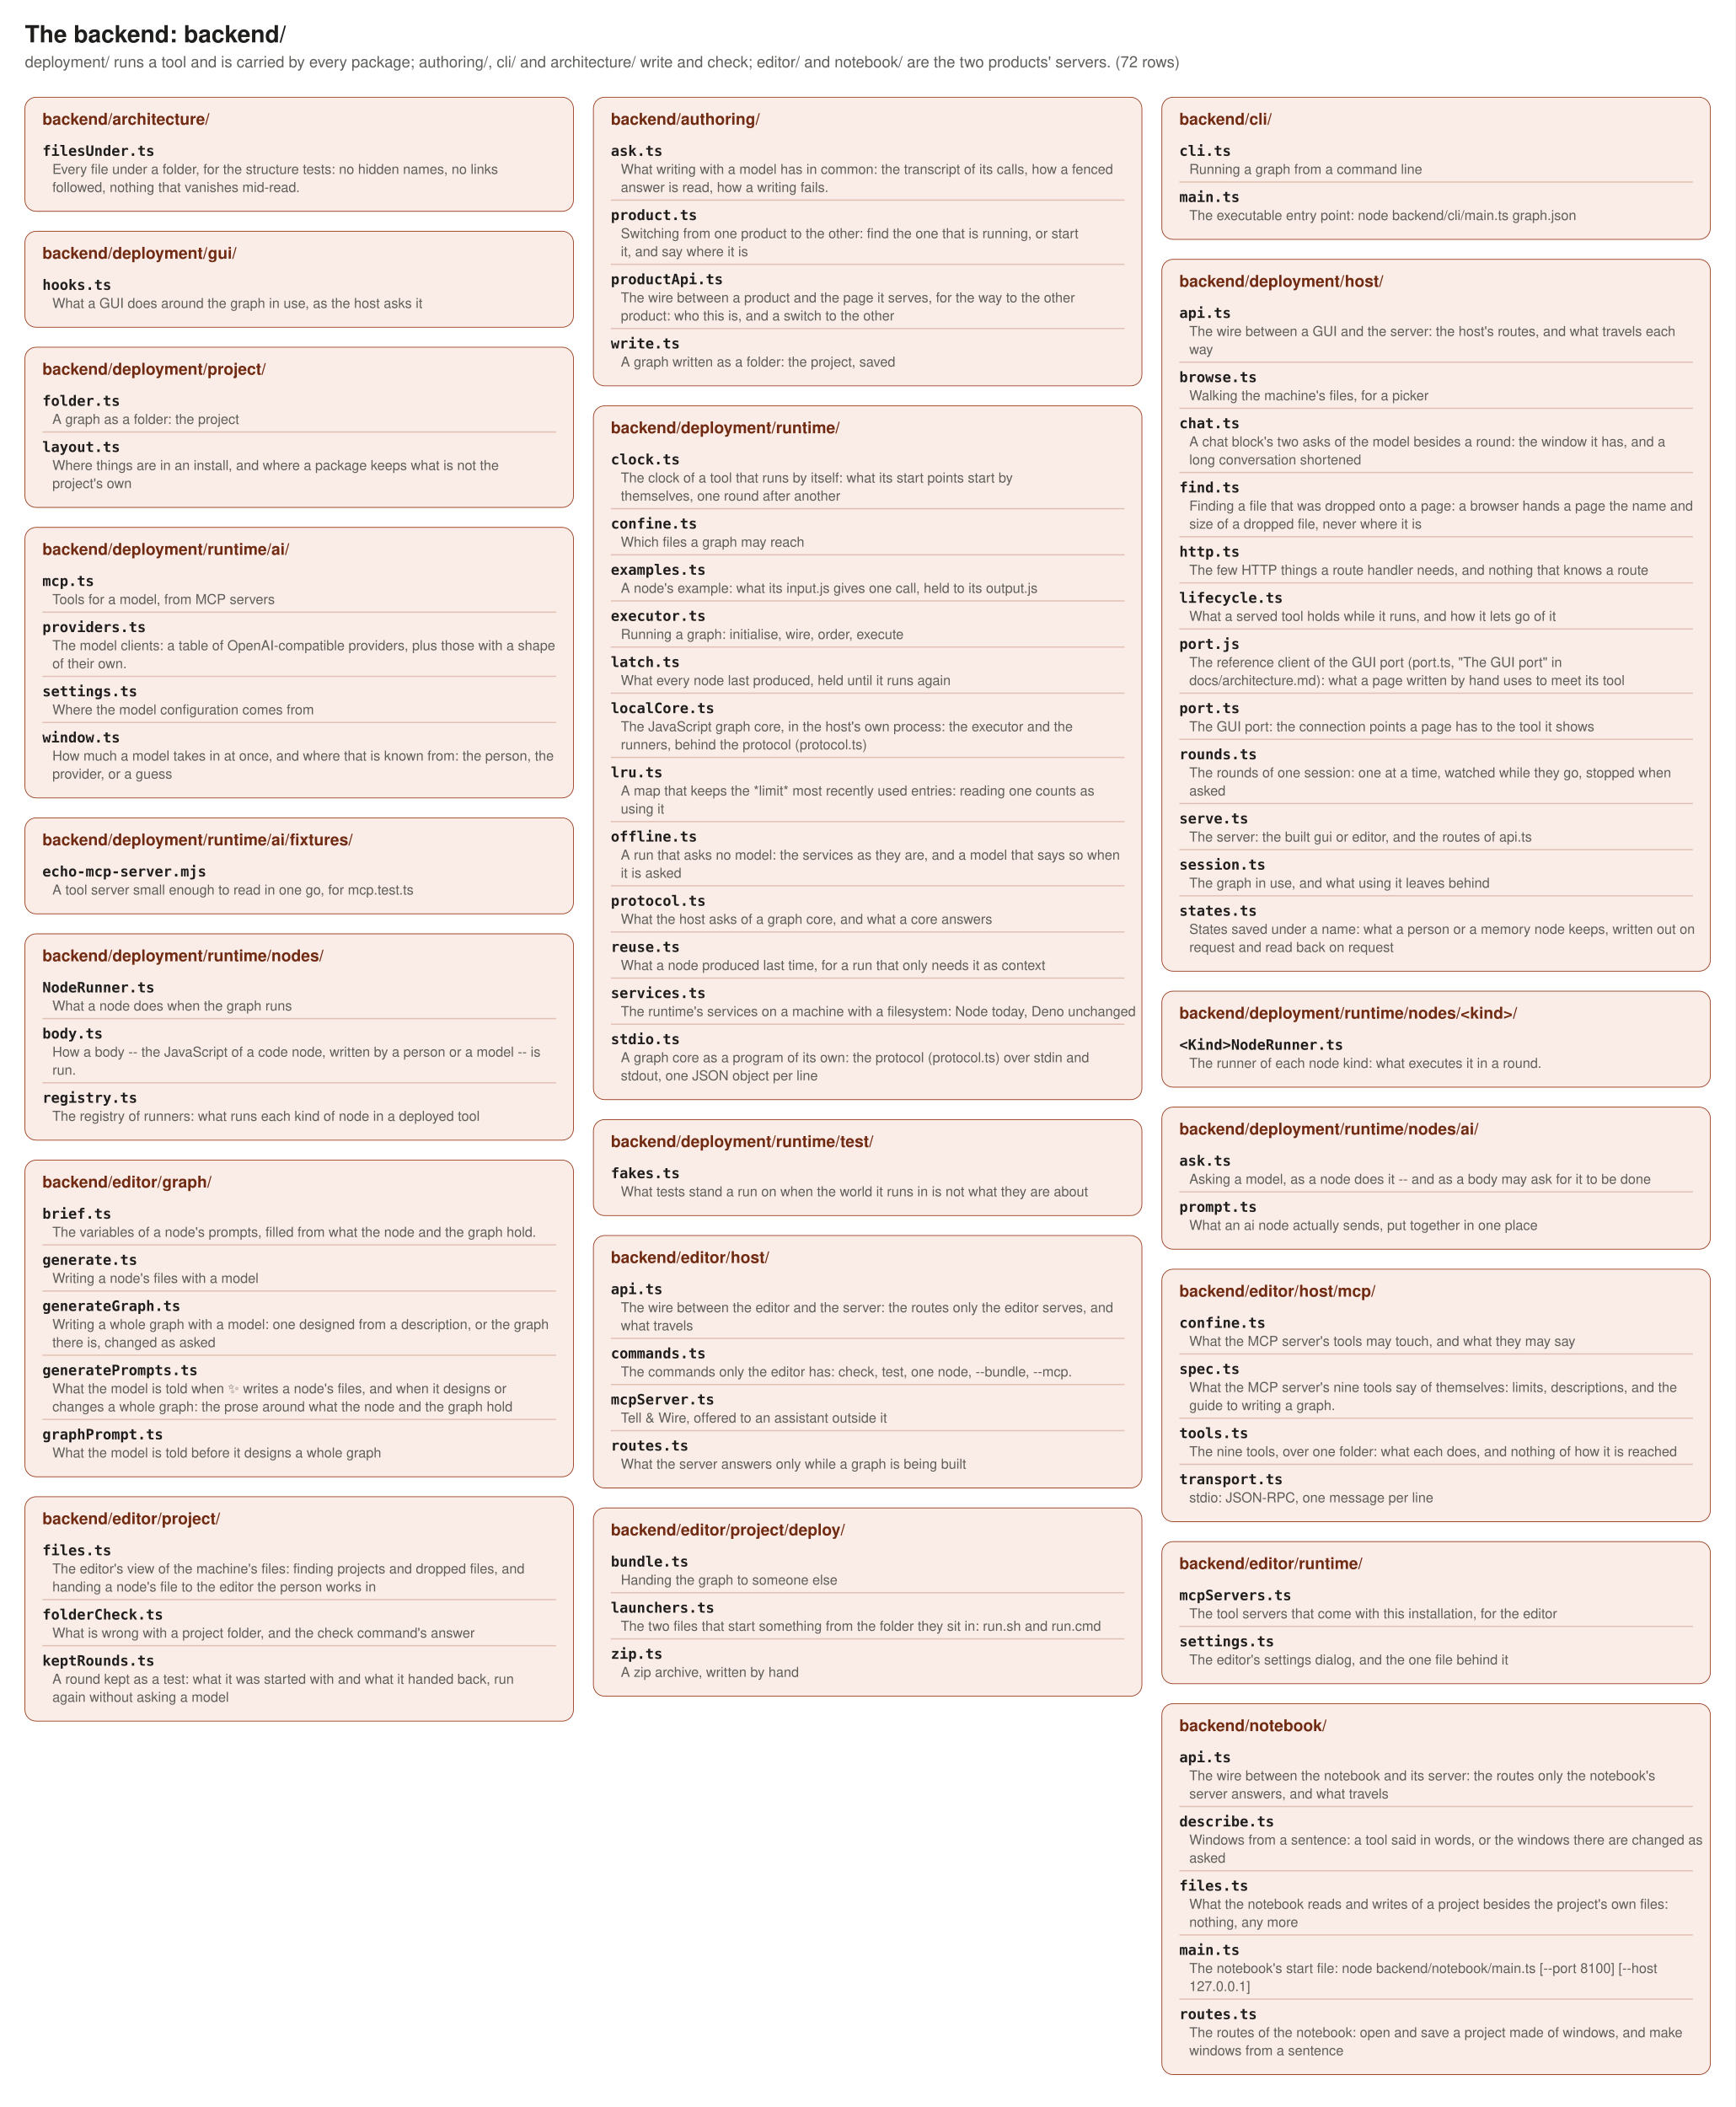
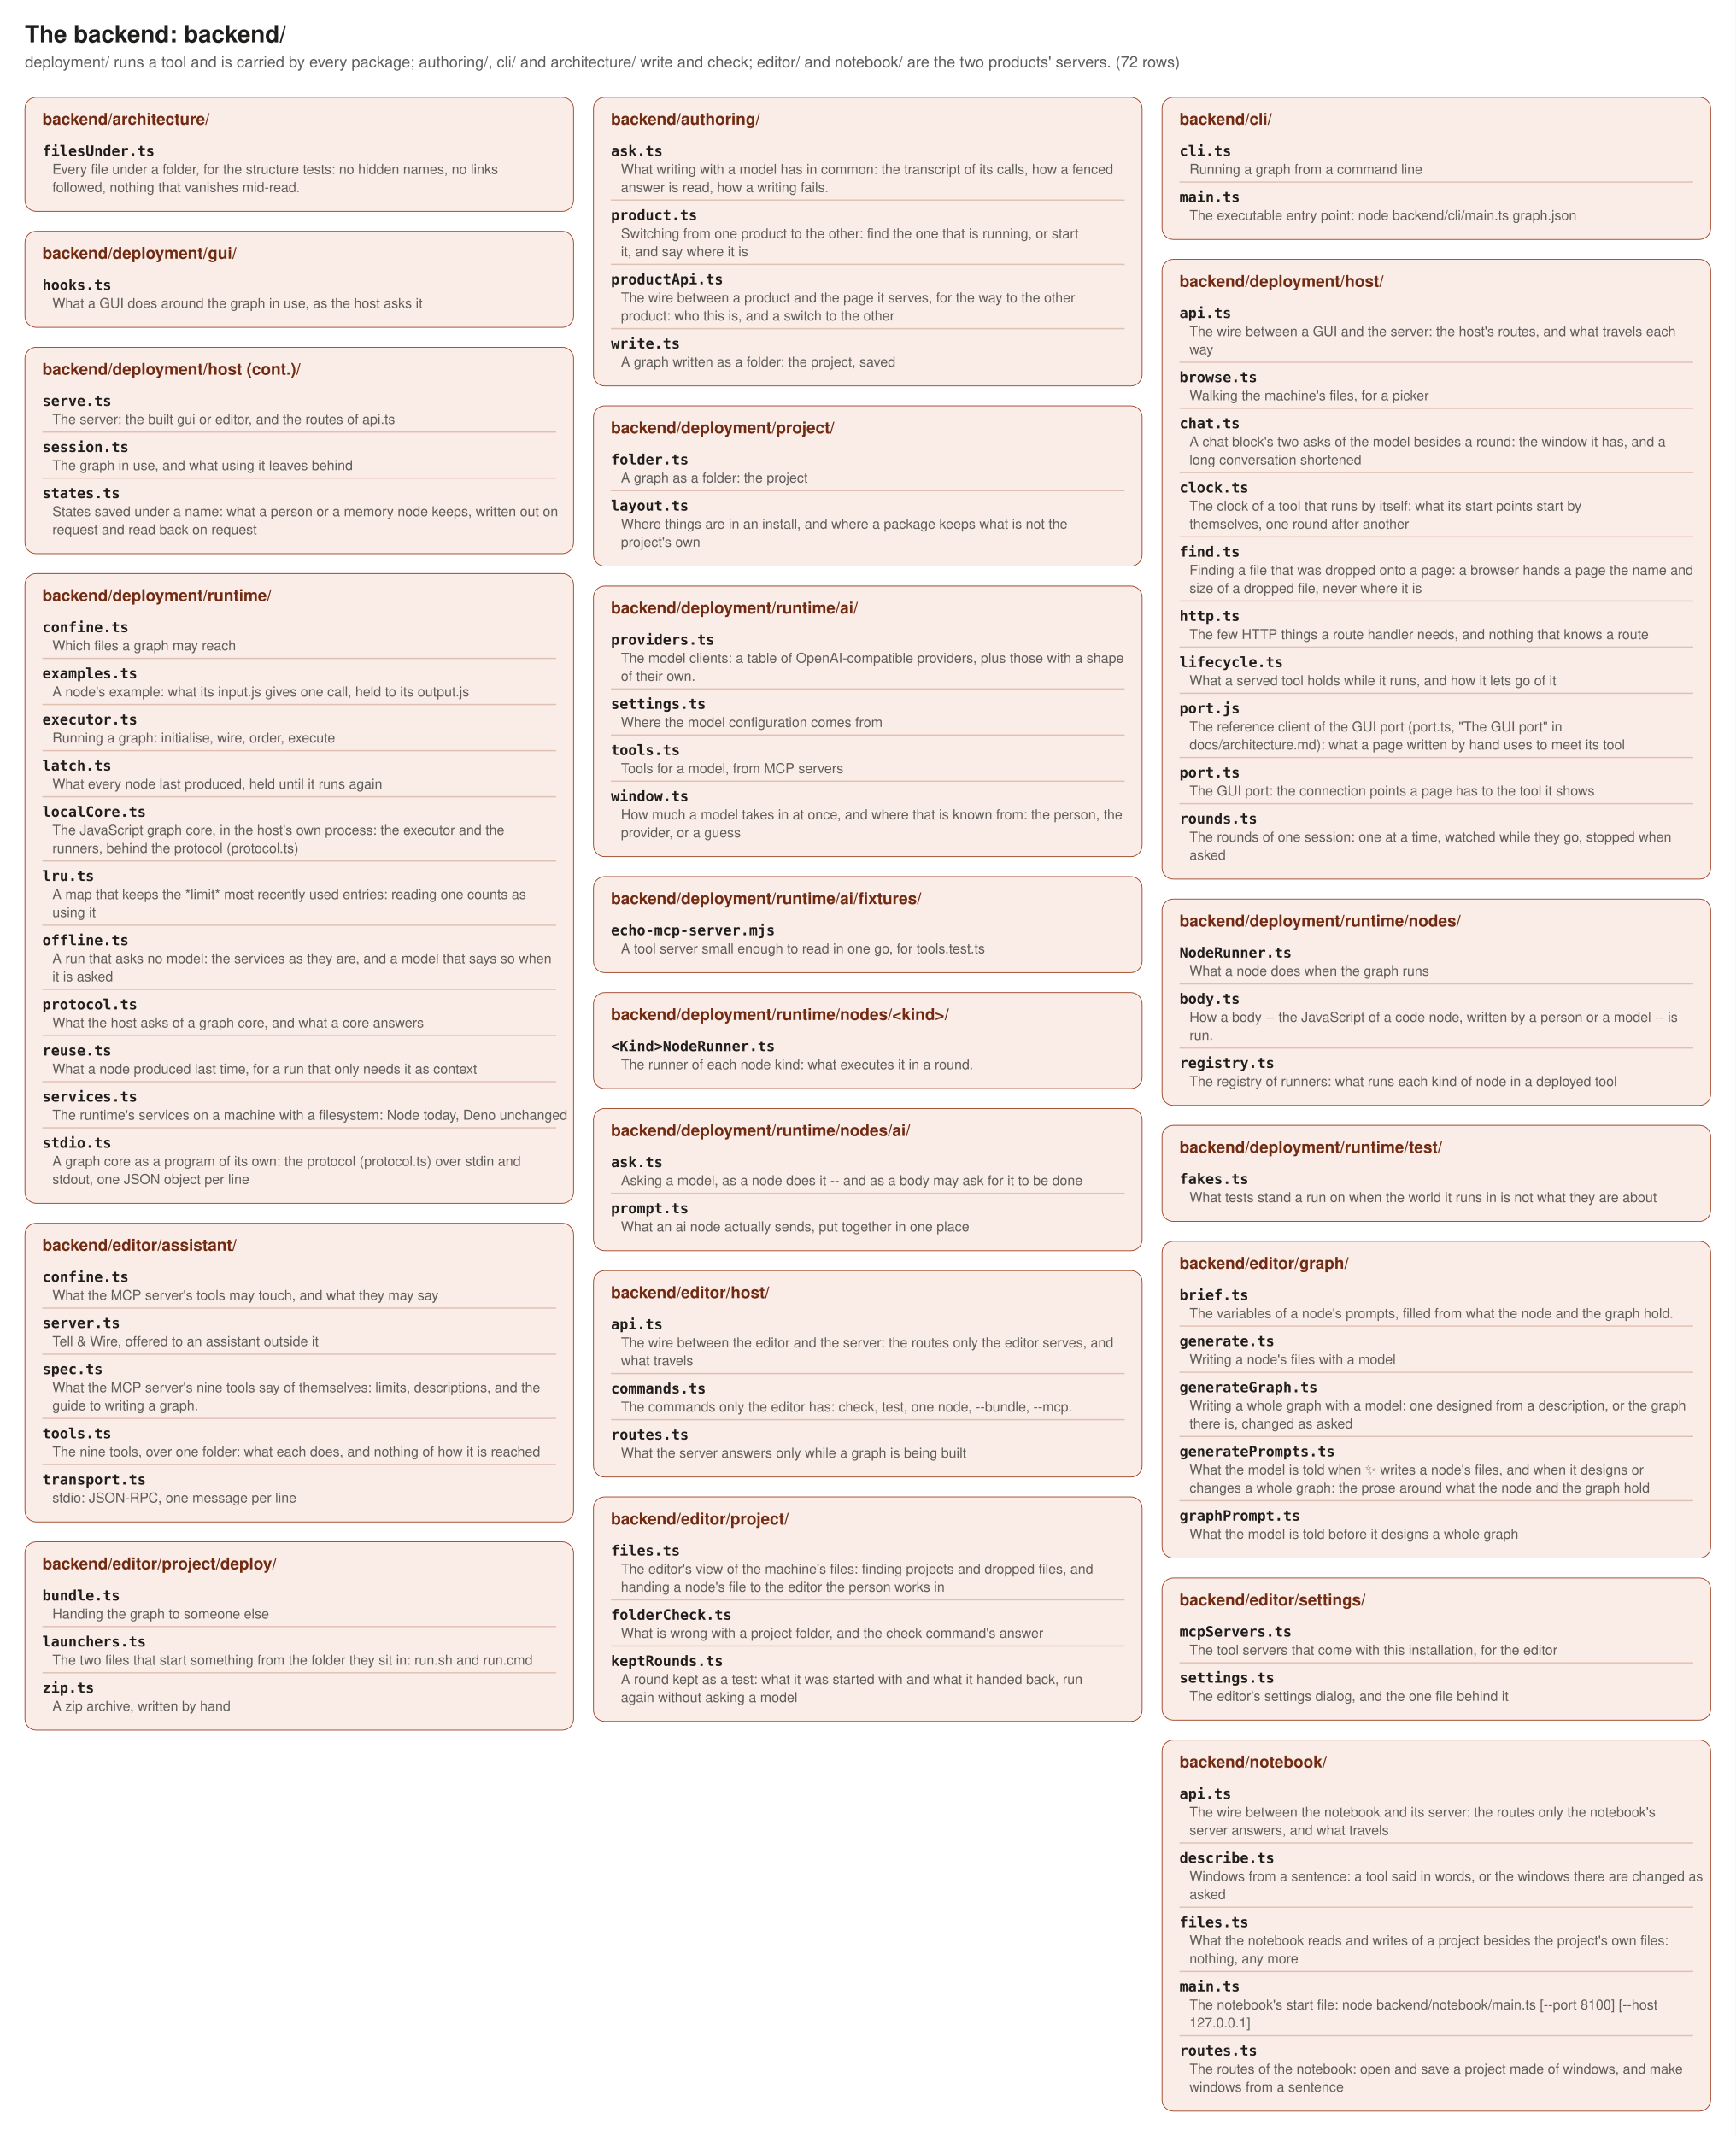
- <svg xmlns="http://www.w3.org/2000/svg" width="1392" viewBox="0 0 1392 1690" role="img">
+ <svg xmlns="http://www.w3.org/2000/svg" width="1392" viewBox="0 0 1392 1713" role="img">
  <style>svg{font-family:Segoe UI,Helvetica,Arial,sans-serif}.bg{fill:#ffffff}.h{font-size:19px;font-weight:600;fill:#1f1e1d}.n{font-size:12.5px;fill:#5f5e5a}.d{font-size:13px;font-weight:600;fill:#712B13}.f{font-family:Consolas,Menlo,monospace;font-size:11.5px;font-weight:600;fill:#1f1e1d}.r{font-size:11px;fill:#5f5e5a}.box{fill:#FAECE7;stroke:#993C1D;stroke-width:.6}.row{stroke:#993C1D;stroke-opacity:.25}@media (prefers-color-scheme:dark){.bg{fill:#1c1c1a}.h,.f{fill:#e8e6dc}.n,.r{fill:#b4b2a9}.d{fill:#F5C4B3}.box{fill:#262624;stroke:#F0997B}.row{stroke:#F0997B}}</style>
-   <rect class="bg" width="1392" height="1690" />
+   <rect class="bg" width="1392" height="1713" />
  <text class="h" x="20" y="34">The backend: backend/</text>
  <text class="n" x="20" y="54">deployment/ runs a tool and is carried by every package; authoring/, cli/ and architecture/ write and check; editor/ and notebook/ are the two products' servers. (72 rows)</text>
  <g>
    <rect class="box" x="20" y="78" width="440" height="91.5" rx="9" />
    <text class="d" x="34" y="100">backend/architecture/</text>
    <text class="f" x="34" y="125">filesUnder.ts</text>
    <text class="r" x="42" y="139.5">Every file under a folder, for the structure tests: no hidden names, no links</text>
    <text class="r" x="42" y="154">followed, nothing that vanishes mid-read.</text>
  </g>
  <g>
    <rect class="box" x="476" y="78" width="440" height="231.5" rx="9" />
    <text class="d" x="490" y="100">backend/authoring/</text>
    <text class="f" x="490" y="125">ask.ts</text>
    <text class="r" x="498" y="139.5">What writing with a model has in common: the transcript of its calls, how a fenced</text>
    <text class="r" x="498" y="154">answer is read, how a writing fails.</text>
    <line class="row" x1="490" x2="902" y1="160.5" y2="160.5" />
    <text class="f" x="490" y="176.5">product.ts</text>
    <text class="r" x="498" y="191">Switching from one product to the other: find the one that is running, or start</text>
    <text class="r" x="498" y="205.5">it, and say where it is</text>
    <line class="row" x1="490" x2="902" y1="212" y2="212" />
    <text class="f" x="490" y="228">productApi.ts</text>
    <text class="r" x="498" y="242.5">The wire between a product and the page it serves, for the way to the other</text>
    <text class="r" x="498" y="257">product: who this is, and a switch to the other</text>
    <line class="row" x1="490" x2="902" y1="263.5" y2="263.5" />
    <text class="f" x="490" y="279.5">write.ts</text>
    <text class="r" x="498" y="294">A graph written as a folder: the project, saved</text>
  </g>
  <g>
    <rect class="box" x="932" y="78" width="440" height="114" rx="9" />
    <text class="d" x="946" y="100">backend/cli/</text>
    <text class="f" x="946" y="125">cli.ts</text>
    <text class="r" x="954" y="139.5">Running a graph from a command line</text>
    <line class="row" x1="946" x2="1358" y1="146" y2="146" />
    <text class="f" x="946" y="162">main.ts</text>
    <text class="r" x="954" y="176.5">The executable entry point: node backend/cli/main.ts graph.json</text>
  </g>
  <g>
    <rect class="box" x="20" y="185.5" width="440" height="77" rx="9" />
    <text class="d" x="34" y="207.5">backend/deployment/gui/</text>
    <text class="f" x="34" y="232.5">hooks.ts</text>
    <text class="r" x="42" y="247">What a GUI does around the graph in use, as the host asks it</text>
  </g>
  <g>
-     <rect class="box" x="932" y="208" width="440" height="571" rx="9" />
+     <rect class="box" x="932" y="208" width="440" height="497" rx="9" />
    <text class="d" x="946" y="230">backend/deployment/host/</text>
    <text class="f" x="946" y="255">api.ts</text>
    <text class="r" x="954" y="269.5">The wire between a GUI and the server: the host's routes, and what travels each</text>
    <text class="r" x="954" y="284">way</text>
    <line class="row" x1="946" x2="1358" y1="290.5" y2="290.5" />
    <text class="f" x="946" y="306.5">browse.ts</text>
    <text class="r" x="954" y="321">Walking the machine's files, for a picker</text>
    <line class="row" x1="946" x2="1358" y1="327.5" y2="327.5" />
    <text class="f" x="946" y="343.5">chat.ts</text>
    <text class="r" x="954" y="358">A chat block's two asks of the model besides a round: the window it has, and a</text>
    <text class="r" x="954" y="372.5">long conversation shortened</text>
    <line class="row" x1="946" x2="1358" y1="379" y2="379" />
-     <text class="f" x="946" y="395">find.ts</text>
-     <text class="r" x="954" y="409.5">Finding a file that was dropped onto a page: a browser hands a page the name and</text>
-     <text class="r" x="954" y="424">size of a dropped file, never where it is</text>
+     <text class="f" x="946" y="395">clock.ts</text>
+     <text class="r" x="954" y="409.5">The clock of a tool that runs by itself: what its start points start by</text>
+     <text class="r" x="954" y="424">themselves, one round after another</text>
    <line class="row" x1="946" x2="1358" y1="430.5" y2="430.5" />
-     <text class="f" x="946" y="446.5">http.ts</text>
-     <text class="r" x="954" y="461">The few HTTP things a route handler needs, and nothing that knows a route</text>
-     <line class="row" x1="946" x2="1358" y1="467.5" y2="467.5" />
-     <text class="f" x="946" y="483.5">lifecycle.ts</text>
-     <text class="r" x="954" y="498">What a served tool holds while it runs, and how it lets go of it</text>
-     <line class="row" x1="946" x2="1358" y1="504.5" y2="504.5" />
-     <text class="f" x="946" y="520.5">port.js</text>
-     <text class="r" x="954" y="535">The reference client of the GUI port (port.ts, "The GUI port" in</text>
-     <text class="r" x="954" y="549.5">docs/architecture.md): what a page written by hand uses to meet its tool</text>
+     <text class="f" x="946" y="446.5">find.ts</text>
+     <text class="r" x="954" y="461">Finding a file that was dropped onto a page: a browser hands a page the name and</text>
+     <text class="r" x="954" y="475.5">size of a dropped file, never where it is</text>
+     <line class="row" x1="946" x2="1358" y1="482" y2="482" />
+     <text class="f" x="946" y="498">http.ts</text>
+     <text class="r" x="954" y="512.5">The few HTTP things a route handler needs, and nothing that knows a route</text>
+     <line class="row" x1="946" x2="1358" y1="519" y2="519" />
+     <text class="f" x="946" y="535">lifecycle.ts</text>
+     <text class="r" x="954" y="549.5">What a served tool holds while it runs, and how it lets go of it</text>
    <line class="row" x1="946" x2="1358" y1="556" y2="556" />
-     <text class="f" x="946" y="572">port.ts</text>
-     <text class="r" x="954" y="586.5">The GUI port: the connection points a page has to the tool it shows</text>
-     <line class="row" x1="946" x2="1358" y1="593" y2="593" />
-     <text class="f" x="946" y="609">rounds.ts</text>
-     <text class="r" x="954" y="623.5">The rounds of one session: one at a time, watched while they go, stopped when</text>
-     <text class="r" x="954" y="638">asked</text>
+     <text class="f" x="946" y="572">port.js</text>
+     <text class="r" x="954" y="586.5">The reference client of the GUI port (port.ts, "The GUI port" in</text>
+     <text class="r" x="954" y="601">docs/architecture.md): what a page written by hand uses to meet its tool</text>
+     <line class="row" x1="946" x2="1358" y1="607.5" y2="607.5" />
+     <text class="f" x="946" y="623.5">port.ts</text>
+     <text class="r" x="954" y="638">The GUI port: the connection points a page has to the tool it shows</text>
    <line class="row" x1="946" x2="1358" y1="644.5" y2="644.5" />
-     <text class="f" x="946" y="660.5">serve.ts</text>
-     <text class="r" x="954" y="675">The server: the built gui or editor, and the routes of api.ts</text>
-     <line class="row" x1="946" x2="1358" y1="681.5" y2="681.5" />
-     <text class="f" x="946" y="697.5">session.ts</text>
-     <text class="r" x="954" y="712">The graph in use, and what using it leaves behind</text>
-     <line class="row" x1="946" x2="1358" y1="718.5" y2="718.5" />
-     <text class="f" x="946" y="734.5">states.ts</text>
-     <text class="r" x="954" y="749">States saved under a name: what a person or a memory node keeps, written out on</text>
-     <text class="r" x="954" y="763.5">request and read back on request</text>
-   </g>
-   <g>
-     <rect class="box" x="20" y="278.5" width="440" height="128.5" rx="9" />
-     <text class="d" x="34" y="300.5">backend/deployment/project/</text>
-     <text class="f" x="34" y="325.5">folder.ts</text>
-     <text class="r" x="42" y="340">A graph as a folder: the project</text>
+     <text class="f" x="946" y="660.5">rounds.ts</text>
+     <text class="r" x="954" y="675">The rounds of one session: one at a time, watched while they go, stopped when</text>
+     <text class="r" x="954" y="689.5">asked</text>
+   </g>
+   <g>
+     <rect class="box" x="20" y="278.5" width="440" height="165.5" rx="9" />
+     <text class="d" x="34" y="300.5">backend/deployment/host (cont.)/</text>
+     <text class="f" x="34" y="325.5">serve.ts</text>
+     <text class="r" x="42" y="340">The server: the built gui or editor, and the routes of api.ts</text>
    <line class="row" x1="34" x2="446" y1="346.5" y2="346.5" />
-     <text class="f" x="34" y="362.5">layout.ts</text>
-     <text class="r" x="42" y="377">Where things are in an install, and where a package keeps what is not the</text>
-     <text class="r" x="42" y="391.5">project's own</text>
-   </g>
-   <g>
-     <rect class="box" x="476" y="325.5" width="440" height="556.5" rx="9" />
-     <text class="d" x="490" y="347.5">backend/deployment/runtime/</text>
-     <text class="f" x="490" y="372.5">clock.ts</text>
-     <text class="r" x="498" y="387">The clock of a tool that runs by itself: what its start points start by</text>
-     <text class="r" x="498" y="401.5">themselves, one round after another</text>
-     <line class="row" x1="490" x2="902" y1="408" y2="408" />
-     <text class="f" x="490" y="424">confine.ts</text>
-     <text class="r" x="498" y="438.5">Which files a graph may reach</text>
-     <line class="row" x1="490" x2="902" y1="445" y2="445" />
-     <text class="f" x="490" y="461">examples.ts</text>
-     <text class="r" x="498" y="475.5">A node's example: what its input.js gives one call, held to its output.js</text>
-     <line class="row" x1="490" x2="902" y1="482" y2="482" />
-     <text class="f" x="490" y="498">executor.ts</text>
-     <text class="r" x="498" y="512.5">Running a graph: initialise, wire, order, execute</text>
-     <line class="row" x1="490" x2="902" y1="519" y2="519" />
-     <text class="f" x="490" y="535">latch.ts</text>
-     <text class="r" x="498" y="549.5">What every node last produced, held until it runs again</text>
-     <line class="row" x1="490" x2="902" y1="556" y2="556" />
-     <text class="f" x="490" y="572">localCore.ts</text>
-     <text class="r" x="498" y="586.5">The JavaScript graph core, in the host's own process: the executor and the</text>
-     <text class="r" x="498" y="601">runners, behind the protocol (protocol.ts)</text>
-     <line class="row" x1="490" x2="902" y1="607.5" y2="607.5" />
-     <text class="f" x="490" y="623.5">lru.ts</text>
-     <text class="r" x="498" y="638">A map that keeps the *limit* most recently used entries: reading one counts as</text>
-     <text class="r" x="498" y="652.5">using it</text>
-     <line class="row" x1="490" x2="902" y1="659" y2="659" />
-     <text class="f" x="490" y="675">offline.ts</text>
-     <text class="r" x="498" y="689.5">A run that asks no model: the services as they are, and a model that says so when</text>
-     <text class="r" x="498" y="704">it is asked</text>
-     <line class="row" x1="490" x2="902" y1="710.5" y2="710.5" />
-     <text class="f" x="490" y="726.5">protocol.ts</text>
-     <text class="r" x="498" y="741">What the host asks of a graph core, and what a core answers</text>
-     <line class="row" x1="490" x2="902" y1="747.5" y2="747.5" />
-     <text class="f" x="490" y="763.5">reuse.ts</text>
-     <text class="r" x="498" y="778">What a node produced last time, for a run that only needs it as context</text>
-     <line class="row" x1="490" x2="902" y1="784.5" y2="784.5" />
-     <text class="f" x="490" y="800.5">services.ts</text>
-     <text class="r" x="498" y="815">The runtime's services on a machine with a filesystem: Node today, Deno unchanged</text>
-     <line class="row" x1="490" x2="902" y1="821.5" y2="821.5" />
-     <text class="f" x="490" y="837.5">stdio.ts</text>
-     <text class="r" x="498" y="852">A graph core as a program of its own: the protocol (protocol.ts) over stdin and</text>
-     <text class="r" x="498" y="866.5">stdout, one JSON object per line</text>
-   </g>
-   <g>
-     <rect class="box" x="20" y="423" width="440" height="217" rx="9" />
-     <text class="d" x="34" y="445">backend/deployment/runtime/ai/</text>
-     <text class="f" x="34" y="470">mcp.ts</text>
-     <text class="r" x="42" y="484.5">Tools for a model, from MCP servers</text>
-     <line class="row" x1="34" x2="446" y1="491" y2="491" />
-     <text class="f" x="34" y="507">providers.ts</text>
-     <text class="r" x="42" y="521.5">The model clients: a table of OpenAI-compatible providers, plus those with a shape</text>
-     <text class="r" x="42" y="536">of their own.</text>
-     <line class="row" x1="34" x2="446" y1="542.5" y2="542.5" />
-     <text class="f" x="34" y="558.5">settings.ts</text>
-     <text class="r" x="42" y="573">Where the model configuration comes from</text>
-     <line class="row" x1="34" x2="446" y1="579.5" y2="579.5" />
-     <text class="f" x="34" y="595.5">window.ts</text>
-     <text class="r" x="42" y="610">How much a model takes in at once, and where that is known from: the person, the</text>
-     <text class="r" x="42" y="624.5">provider, or a guess</text>
-   </g>
-   <g>
-     <rect class="box" x="20" y="656" width="440" height="77" rx="9" />
-     <text class="d" x="34" y="678">backend/deployment/runtime/ai/fixtures/</text>
-     <text class="f" x="34" y="703">echo-mcp-server.mjs</text>
-     <text class="r" x="42" y="717.5">A tool server small enough to read in one go, for mcp.test.ts</text>
-   </g>
-   <g>
-     <rect class="box" x="20" y="749" width="440" height="165.5" rx="9" />
-     <text class="d" x="34" y="771">backend/deployment/runtime/nodes/</text>
-     <text class="f" x="34" y="796">NodeRunner.ts</text>
-     <text class="r" x="42" y="810.5">What a node does when the graph runs</text>
-     <line class="row" x1="34" x2="446" y1="817" y2="817" />
-     <text class="f" x="34" y="833">body.ts</text>
-     <text class="r" x="42" y="847.5">How a body -- the JavaScript of a code node, written by a person or a model -- is</text>
-     <text class="r" x="42" y="862">run.</text>
-     <line class="row" x1="34" x2="446" y1="868.5" y2="868.5" />
-     <text class="f" x="34" y="884.5">registry.ts</text>
-     <text class="r" x="42" y="899">The registry of runners: what runs each kind of node in a deployed tool</text>
-   </g>
-   <g>
-     <rect class="box" x="932" y="795" width="440" height="77" rx="9" />
-     <text class="d" x="946" y="817">backend/deployment/runtime/nodes/&lt;kind&gt;/</text>
-     <text class="f" x="946" y="842">&lt;Kind&gt;NodeRunner.ts</text>
-     <text class="r" x="954" y="856.5">The runner of each node kind: what executes it in a round.</text>
-   </g>
-   <g>
-     <rect class="box" x="932" y="888" width="440" height="114" rx="9" />
-     <text class="d" x="946" y="910">backend/deployment/runtime/nodes/ai/</text>
-     <text class="f" x="946" y="935">ask.ts</text>
-     <text class="r" x="954" y="949.5">Asking a model, as a node does it -- and as a body may ask for it to be done</text>
-     <line class="row" x1="946" x2="1358" y1="956" y2="956" />
-     <text class="f" x="946" y="972">prompt.ts</text>
-     <text class="r" x="954" y="986.5">What an ai node actually sends, put together in one place</text>
-   </g>
-   <g>
-     <rect class="box" x="476" y="898" width="440" height="77" rx="9" />
-     <text class="d" x="490" y="920">backend/deployment/runtime/test/</text>
-     <text class="f" x="490" y="945">fakes.ts</text>
-     <text class="r" x="498" y="959.5">What tests stand a run on when the world it runs in is not what they are about</text>
-   </g>
-   <g>
-     <rect class="box" x="20" y="930.5" width="440" height="254" rx="9" />
-     <text class="d" x="34" y="952.5">backend/editor/graph/</text>
-     <text class="f" x="34" y="977.5">brief.ts</text>
-     <text class="r" x="42" y="992">The variables of a node's prompts, filled from what the node and the graph hold.</text>
-     <line class="row" x1="34" x2="446" y1="998.5" y2="998.5" />
-     <text class="f" x="34" y="1014.5">generate.ts</text>
-     <text class="r" x="42" y="1029">Writing a node's files with a model</text>
-     <line class="row" x1="34" x2="446" y1="1035.5" y2="1035.5" />
-     <text class="f" x="34" y="1051.5">generateGraph.ts</text>
-     <text class="r" x="42" y="1066">Writing a whole graph with a model: one designed from a description, or the graph</text>
-     <text class="r" x="42" y="1080.5">there is, changed as asked</text>
-     <line class="row" x1="34" x2="446" y1="1087" y2="1087" />
-     <text class="f" x="34" y="1103">generatePrompts.ts</text>
-     <text class="r" x="42" y="1117.5">What the model is told when ✨ writes a node's files, and when it designs or</text>
-     <text class="r" x="42" y="1132">changes a whole graph: the prose around what the node and the graph hold</text>
-     <line class="row" x1="34" x2="446" y1="1138.5" y2="1138.5" />
-     <text class="f" x="34" y="1154.5">graphPrompt.ts</text>
-     <text class="r" x="42" y="1169">What the model is told before it designs a whole graph</text>
-   </g>
-   <g>
-     <rect class="box" x="476" y="991" width="440" height="202.5" rx="9" />
-     <text class="d" x="490" y="1013">backend/editor/host/</text>
-     <text class="f" x="490" y="1038">api.ts</text>
-     <text class="r" x="498" y="1052.5">The wire between the editor and the server: the routes only the editor serves, and</text>
-     <text class="r" x="498" y="1067">what travels</text>
-     <line class="row" x1="490" x2="902" y1="1073.5" y2="1073.5" />
-     <text class="f" x="490" y="1089.5">commands.ts</text>
-     <text class="r" x="498" y="1104">The commands only the editor has: check, test, one node, --bundle, --mcp.</text>
-     <line class="row" x1="490" x2="902" y1="1110.5" y2="1110.5" />
-     <text class="f" x="490" y="1126.5">mcpServer.ts</text>
-     <text class="r" x="498" y="1141">Tell &amp; Wire, offered to an assistant outside it</text>
-     <line class="row" x1="490" x2="902" y1="1147.5" y2="1147.5" />
-     <text class="f" x="490" y="1163.5">routes.ts</text>
-     <text class="r" x="498" y="1178">What the server answers only while a graph is being built</text>
-   </g>
-   <g>
-     <rect class="box" x="932" y="1018" width="440" height="202.5" rx="9" />
-     <text class="d" x="946" y="1040">backend/editor/host/mcp/</text>
-     <text class="f" x="946" y="1065">confine.ts</text>
-     <text class="r" x="954" y="1079.5">What the MCP server's tools may touch, and what they may say</text>
-     <line class="row" x1="946" x2="1358" y1="1086" y2="1086" />
-     <text class="f" x="946" y="1102">spec.ts</text>
-     <text class="r" x="954" y="1116.5">What the MCP server's nine tools say of themselves: limits, descriptions, and the</text>
-     <text class="r" x="954" y="1131">guide to writing a graph.</text>
-     <line class="row" x1="946" x2="1358" y1="1137.5" y2="1137.5" />
-     <text class="f" x="946" y="1153.5">tools.ts</text>
-     <text class="r" x="954" y="1168">The nine tools, over one folder: what each does, and nothing of how it is reached</text>
-     <line class="row" x1="946" x2="1358" y1="1174.5" y2="1174.5" />
-     <text class="f" x="946" y="1190.5">transport.ts</text>
-     <text class="r" x="954" y="1205">stdio: JSON-RPC, one message per line</text>
-   </g>
-   <g>
-     <rect class="box" x="20" y="1200.5" width="440" height="180" rx="9" />
-     <text class="d" x="34" y="1222.5">backend/editor/project/</text>
-     <text class="f" x="34" y="1247.5">files.ts</text>
-     <text class="r" x="42" y="1262">The editor's view of the machine's files: finding projects and dropped files, and</text>
-     <text class="r" x="42" y="1276.5">handing a node's file to the editor the person works in</text>
-     <line class="row" x1="34" x2="446" y1="1283" y2="1283" />
-     <text class="f" x="34" y="1299">folderCheck.ts</text>
-     <text class="r" x="42" y="1313.5">What is wrong with a project folder, and the check command's answer</text>
-     <line class="row" x1="34" x2="446" y1="1320" y2="1320" />
-     <text class="f" x="34" y="1336">keptRounds.ts</text>
-     <text class="r" x="42" y="1350.5">A round kept as a test: what it was started with and what it handed back, run</text>
-     <text class="r" x="42" y="1365">again without asking a model</text>
-   </g>
-   <g>
-     <rect class="box" x="476" y="1209.5" width="440" height="151" rx="9" />
-     <text class="d" x="490" y="1231.5">backend/editor/project/deploy/</text>
-     <text class="f" x="490" y="1256.5">bundle.ts</text>
-     <text class="r" x="498" y="1271">Handing the graph to someone else</text>
-     <line class="row" x1="490" x2="902" y1="1277.5" y2="1277.5" />
-     <text class="f" x="490" y="1293.5">launchers.ts</text>
-     <text class="r" x="498" y="1308">The two files that start something from the folder they sit in: run.sh and run.cmd</text>
-     <line class="row" x1="490" x2="902" y1="1314.5" y2="1314.5" />
-     <text class="f" x="490" y="1330.5">zip.ts</text>
-     <text class="r" x="498" y="1345">A zip archive, written by hand</text>
-   </g>
-   <g>
-     <rect class="box" x="932" y="1236.5" width="440" height="114" rx="9" />
-     <text class="d" x="946" y="1258.5">backend/editor/runtime/</text>
-     <text class="f" x="946" y="1283.5">mcpServers.ts</text>
-     <text class="r" x="954" y="1298">The tool servers that come with this installation, for the editor</text>
-     <line class="row" x1="946" x2="1358" y1="1304.5" y2="1304.5" />
-     <text class="f" x="946" y="1320.5">settings.ts</text>
-     <text class="r" x="954" y="1335">The editor's settings dialog, and the one file behind it</text>
-   </g>
-   <g>
-     <rect class="box" x="932" y="1366.5" width="440" height="297.5" rx="9" />
-     <text class="d" x="946" y="1388.5">backend/notebook/</text>
-     <text class="f" x="946" y="1413.5">api.ts</text>
-     <text class="r" x="954" y="1428">The wire between the notebook and its server: the routes only the notebook's</text>
-     <text class="r" x="954" y="1442.5">server answers, and what travels</text>
-     <line class="row" x1="946" x2="1358" y1="1449" y2="1449" />
-     <text class="f" x="946" y="1465">describe.ts</text>
-     <text class="r" x="954" y="1479.5">Windows from a sentence: a tool said in words, or the windows there are changed as</text>
-     <text class="r" x="954" y="1494">asked</text>
-     <line class="row" x1="946" x2="1358" y1="1500.5" y2="1500.5" />
-     <text class="f" x="946" y="1516.5">files.ts</text>
-     <text class="r" x="954" y="1531">What the notebook reads and writes of a project besides the project's own files:</text>
-     <text class="r" x="954" y="1545.5">nothing, any more</text>
-     <line class="row" x1="946" x2="1358" y1="1552" y2="1552" />
-     <text class="f" x="946" y="1568">main.ts</text>
-     <text class="r" x="954" y="1582.5">The notebook's start file: node backend/notebook/main.ts [--port 8100] [--host</text>
-     <text class="r" x="954" y="1597">127.0.0.1]</text>
-     <line class="row" x1="946" x2="1358" y1="1603.5" y2="1603.5" />
-     <text class="f" x="946" y="1619.5">routes.ts</text>
-     <text class="r" x="954" y="1634">The routes of the notebook: open and save a project made of windows, and make</text>
-     <text class="r" x="954" y="1648.5">windows from a sentence</text>
+     <text class="f" x="34" y="362.5">session.ts</text>
+     <text class="r" x="42" y="377">The graph in use, and what using it leaves behind</text>
+     <line class="row" x1="34" x2="446" y1="383.5" y2="383.5" />
+     <text class="f" x="34" y="399.5">states.ts</text>
+     <text class="r" x="42" y="414">States saved under a name: what a person or a memory node keeps, written out on</text>
+     <text class="r" x="42" y="428.5">request and read back on request</text>
+   </g>
+   <g>
+     <rect class="box" x="476" y="325.5" width="440" height="128.5" rx="9" />
+     <text class="d" x="490" y="347.5">backend/deployment/project/</text>
+     <text class="f" x="490" y="372.5">folder.ts</text>
+     <text class="r" x="498" y="387">A graph as a folder: the project</text>
+     <line class="row" x1="490" x2="902" y1="393.5" y2="393.5" />
+     <text class="f" x="490" y="409.5">layout.ts</text>
+     <text class="r" x="498" y="424">Where things are in an install, and where a package keeps what is not the</text>
+     <text class="r" x="498" y="438.5">project's own</text>
+   </g>
+   <g>
+     <rect class="box" x="20" y="460" width="440" height="505" rx="9" />
+     <text class="d" x="34" y="482">backend/deployment/runtime/</text>
+     <text class="f" x="34" y="507">confine.ts</text>
+     <text class="r" x="42" y="521.5">Which files a graph may reach</text>
+     <line class="row" x1="34" x2="446" y1="528" y2="528" />
+     <text class="f" x="34" y="544">examples.ts</text>
+     <text class="r" x="42" y="558.5">A node's example: what its input.js gives one call, held to its output.js</text>
+     <line class="row" x1="34" x2="446" y1="565" y2="565" />
+     <text class="f" x="34" y="581">executor.ts</text>
+     <text class="r" x="42" y="595.5">Running a graph: initialise, wire, order, execute</text>
+     <line class="row" x1="34" x2="446" y1="602" y2="602" />
+     <text class="f" x="34" y="618">latch.ts</text>
+     <text class="r" x="42" y="632.5">What every node last produced, held until it runs again</text>
+     <line class="row" x1="34" x2="446" y1="639" y2="639" />
+     <text class="f" x="34" y="655">localCore.ts</text>
+     <text class="r" x="42" y="669.5">The JavaScript graph core, in the host's own process: the executor and the</text>
+     <text class="r" x="42" y="684">runners, behind the protocol (protocol.ts)</text>
+     <line class="row" x1="34" x2="446" y1="690.5" y2="690.5" />
+     <text class="f" x="34" y="706.5">lru.ts</text>
+     <text class="r" x="42" y="721">A map that keeps the *limit* most recently used entries: reading one counts as</text>
+     <text class="r" x="42" y="735.5">using it</text>
+     <line class="row" x1="34" x2="446" y1="742" y2="742" />
+     <text class="f" x="34" y="758">offline.ts</text>
+     <text class="r" x="42" y="772.5">A run that asks no model: the services as they are, and a model that says so when</text>
+     <text class="r" x="42" y="787">it is asked</text>
+     <line class="row" x1="34" x2="446" y1="793.5" y2="793.5" />
+     <text class="f" x="34" y="809.5">protocol.ts</text>
+     <text class="r" x="42" y="824">What the host asks of a graph core, and what a core answers</text>
+     <line class="row" x1="34" x2="446" y1="830.5" y2="830.5" />
+     <text class="f" x="34" y="846.5">reuse.ts</text>
+     <text class="r" x="42" y="861">What a node produced last time, for a run that only needs it as context</text>
+     <line class="row" x1="34" x2="446" y1="867.5" y2="867.5" />
+     <text class="f" x="34" y="883.5">services.ts</text>
+     <text class="r" x="42" y="898">The runtime's services on a machine with a filesystem: Node today, Deno unchanged</text>
+     <line class="row" x1="34" x2="446" y1="904.5" y2="904.5" />
+     <text class="f" x="34" y="920.5">stdio.ts</text>
+     <text class="r" x="42" y="935">A graph core as a program of its own: the protocol (protocol.ts) over stdin and</text>
+     <text class="r" x="42" y="949.5">stdout, one JSON object per line</text>
+   </g>
+   <g>
+     <rect class="box" x="476" y="470" width="440" height="217" rx="9" />
+     <text class="d" x="490" y="492">backend/deployment/runtime/ai/</text>
+     <text class="f" x="490" y="517">providers.ts</text>
+     <text class="r" x="498" y="531.5">The model clients: a table of OpenAI-compatible providers, plus those with a shape</text>
+     <text class="r" x="498" y="546">of their own.</text>
+     <line class="row" x1="490" x2="902" y1="552.5" y2="552.5" />
+     <text class="f" x="490" y="568.5">settings.ts</text>
+     <text class="r" x="498" y="583">Where the model configuration comes from</text>
+     <line class="row" x1="490" x2="902" y1="589.5" y2="589.5" />
+     <text class="f" x="490" y="605.5">tools.ts</text>
+     <text class="r" x="498" y="620">Tools for a model, from MCP servers</text>
+     <line class="row" x1="490" x2="902" y1="626.5" y2="626.5" />
+     <text class="f" x="490" y="642.5">window.ts</text>
+     <text class="r" x="498" y="657">How much a model takes in at once, and where that is known from: the person, the</text>
+     <text class="r" x="498" y="671.5">provider, or a guess</text>
+   </g>
+   <g>
+     <rect class="box" x="476" y="703" width="440" height="77" rx="9" />
+     <text class="d" x="490" y="725">backend/deployment/runtime/ai/fixtures/</text>
+     <text class="f" x="490" y="750">echo-mcp-server.mjs</text>
+     <text class="r" x="498" y="764.5">A tool server small enough to read in one go, for tools.test.ts</text>
+   </g>
+   <g>
+     <rect class="box" x="932" y="721" width="440" height="165.5" rx="9" />
+     <text class="d" x="946" y="743">backend/deployment/runtime/nodes/</text>
+     <text class="f" x="946" y="768">NodeRunner.ts</text>
+     <text class="r" x="954" y="782.5">What a node does when the graph runs</text>
+     <line class="row" x1="946" x2="1358" y1="789" y2="789" />
+     <text class="f" x="946" y="805">body.ts</text>
+     <text class="r" x="954" y="819.5">How a body -- the JavaScript of a code node, written by a person or a model -- is</text>
+     <text class="r" x="954" y="834">run.</text>
+     <line class="row" x1="946" x2="1358" y1="840.5" y2="840.5" />
+     <text class="f" x="946" y="856.5">registry.ts</text>
+     <text class="r" x="954" y="871">The registry of runners: what runs each kind of node in a deployed tool</text>
+   </g>
+   <g>
+     <rect class="box" x="476" y="796" width="440" height="77" rx="9" />
+     <text class="d" x="490" y="818">backend/deployment/runtime/nodes/&lt;kind&gt;/</text>
+     <text class="f" x="490" y="843">&lt;Kind&gt;NodeRunner.ts</text>
+     <text class="r" x="498" y="857.5">The runner of each node kind: what executes it in a round.</text>
+   </g>
+   <g>
+     <rect class="box" x="476" y="889" width="440" height="114" rx="9" />
+     <text class="d" x="490" y="911">backend/deployment/runtime/nodes/ai/</text>
+     <text class="f" x="490" y="936">ask.ts</text>
+     <text class="r" x="498" y="950.5">Asking a model, as a node does it -- and as a body may ask for it to be done</text>
+     <line class="row" x1="490" x2="902" y1="957" y2="957" />
+     <text class="f" x="490" y="973">prompt.ts</text>
+     <text class="r" x="498" y="987.5">What an ai node actually sends, put together in one place</text>
+   </g>
+   <g>
+     <rect class="box" x="932" y="902.5" width="440" height="77" rx="9" />
+     <text class="d" x="946" y="924.5">backend/deployment/runtime/test/</text>
+     <text class="f" x="946" y="949.5">fakes.ts</text>
+     <text class="r" x="954" y="964">What tests stand a run on when the world it runs in is not what they are about</text>
+   </g>
+   <g>
+     <rect class="box" x="20" y="981" width="440" height="239.5" rx="9" />
+     <text class="d" x="34" y="1003">backend/editor/assistant/</text>
+     <text class="f" x="34" y="1028">confine.ts</text>
+     <text class="r" x="42" y="1042.5">What the MCP server's tools may touch, and what they may say</text>
+     <line class="row" x1="34" x2="446" y1="1049" y2="1049" />
+     <text class="f" x="34" y="1065">server.ts</text>
+     <text class="r" x="42" y="1079.5">Tell &amp; Wire, offered to an assistant outside it</text>
+     <line class="row" x1="34" x2="446" y1="1086" y2="1086" />
+     <text class="f" x="34" y="1102">spec.ts</text>
+     <text class="r" x="42" y="1116.5">What the MCP server's nine tools say of themselves: limits, descriptions, and the</text>
+     <text class="r" x="42" y="1131">guide to writing a graph.</text>
+     <line class="row" x1="34" x2="446" y1="1137.5" y2="1137.5" />
+     <text class="f" x="34" y="1153.5">tools.ts</text>
+     <text class="r" x="42" y="1168">The nine tools, over one folder: what each does, and nothing of how it is reached</text>
+     <line class="row" x1="34" x2="446" y1="1174.5" y2="1174.5" />
+     <text class="f" x="34" y="1190.5">transport.ts</text>
+     <text class="r" x="42" y="1205">stdio: JSON-RPC, one message per line</text>
+   </g>
+   <g>
+     <rect class="box" x="932" y="995.5" width="440" height="254" rx="9" />
+     <text class="d" x="946" y="1017.5">backend/editor/graph/</text>
+     <text class="f" x="946" y="1042.5">brief.ts</text>
+     <text class="r" x="954" y="1057">The variables of a node's prompts, filled from what the node and the graph hold.</text>
+     <line class="row" x1="946" x2="1358" y1="1063.5" y2="1063.5" />
+     <text class="f" x="946" y="1079.5">generate.ts</text>
+     <text class="r" x="954" y="1094">Writing a node's files with a model</text>
+     <line class="row" x1="946" x2="1358" y1="1100.5" y2="1100.5" />
+     <text class="f" x="946" y="1116.5">generateGraph.ts</text>
+     <text class="r" x="954" y="1131">Writing a whole graph with a model: one designed from a description, or the graph</text>
+     <text class="r" x="954" y="1145.5">there is, changed as asked</text>
+     <line class="row" x1="946" x2="1358" y1="1152" y2="1152" />
+     <text class="f" x="946" y="1168">generatePrompts.ts</text>
+     <text class="r" x="954" y="1182.5">What the model is told when ✨ writes a node's files, and when it designs or</text>
+     <text class="r" x="954" y="1197">changes a whole graph: the prose around what the node and the graph hold</text>
+     <line class="row" x1="946" x2="1358" y1="1203.5" y2="1203.5" />
+     <text class="f" x="946" y="1219.5">graphPrompt.ts</text>
+     <text class="r" x="954" y="1234">What the model is told before it designs a whole graph</text>
+   </g>
+   <g>
+     <rect class="box" x="476" y="1019" width="440" height="165.5" rx="9" />
+     <text class="d" x="490" y="1041">backend/editor/host/</text>
+     <text class="f" x="490" y="1066">api.ts</text>
+     <text class="r" x="498" y="1080.5">The wire between the editor and the server: the routes only the editor serves, and</text>
+     <text class="r" x="498" y="1095">what travels</text>
+     <line class="row" x1="490" x2="902" y1="1101.5" y2="1101.5" />
+     <text class="f" x="490" y="1117.5">commands.ts</text>
+     <text class="r" x="498" y="1132">The commands only the editor has: check, test, one node, --bundle, --mcp.</text>
+     <line class="row" x1="490" x2="902" y1="1138.5" y2="1138.5" />
+     <text class="f" x="490" y="1154.5">routes.ts</text>
+     <text class="r" x="498" y="1169">What the server answers only while a graph is being built</text>
+   </g>
+   <g>
+     <rect class="box" x="476" y="1200.5" width="440" height="180" rx="9" />
+     <text class="d" x="490" y="1222.5">backend/editor/project/</text>
+     <text class="f" x="490" y="1247.5">files.ts</text>
+     <text class="r" x="498" y="1262">The editor's view of the machine's files: finding projects and dropped files, and</text>
+     <text class="r" x="498" y="1276.5">handing a node's file to the editor the person works in</text>
+     <line class="row" x1="490" x2="902" y1="1283" y2="1283" />
+     <text class="f" x="490" y="1299">folderCheck.ts</text>
+     <text class="r" x="498" y="1313.5">What is wrong with a project folder, and the check command's answer</text>
+     <line class="row" x1="490" x2="902" y1="1320" y2="1320" />
+     <text class="f" x="490" y="1336">keptRounds.ts</text>
+     <text class="r" x="498" y="1350.5">A round kept as a test: what it was started with and what it handed back, run</text>
+     <text class="r" x="498" y="1365">again without asking a model</text>
+   </g>
+   <g>
+     <rect class="box" x="20" y="1236.5" width="440" height="151" rx="9" />
+     <text class="d" x="34" y="1258.5">backend/editor/project/deploy/</text>
+     <text class="f" x="34" y="1283.5">bundle.ts</text>
+     <text class="r" x="42" y="1298">Handing the graph to someone else</text>
+     <line class="row" x1="34" x2="446" y1="1304.5" y2="1304.5" />
+     <text class="f" x="34" y="1320.5">launchers.ts</text>
+     <text class="r" x="42" y="1335">The two files that start something from the folder they sit in: run.sh and run.cmd</text>
+     <line class="row" x1="34" x2="446" y1="1341.5" y2="1341.5" />
+     <text class="f" x="34" y="1357.5">zip.ts</text>
+     <text class="r" x="42" y="1372">A zip archive, written by hand</text>
+   </g>
+   <g>
+     <rect class="box" x="932" y="1265.5" width="440" height="114" rx="9" />
+     <text class="d" x="946" y="1287.5">backend/editor/settings/</text>
+     <text class="f" x="946" y="1312.5">mcpServers.ts</text>
+     <text class="r" x="954" y="1327">The tool servers that come with this installation, for the editor</text>
+     <line class="row" x1="946" x2="1358" y1="1333.5" y2="1333.5" />
+     <text class="f" x="946" y="1349.5">settings.ts</text>
+     <text class="r" x="954" y="1364">The editor's settings dialog, and the one file behind it</text>
+   </g>
+   <g>
+     <rect class="box" x="932" y="1395.5" width="440" height="297.5" rx="9" />
+     <text class="d" x="946" y="1417.5">backend/notebook/</text>
+     <text class="f" x="946" y="1442.5">api.ts</text>
+     <text class="r" x="954" y="1457">The wire between the notebook and its server: the routes only the notebook's</text>
+     <text class="r" x="954" y="1471.5">server answers, and what travels</text>
+     <line class="row" x1="946" x2="1358" y1="1478" y2="1478" />
+     <text class="f" x="946" y="1494">describe.ts</text>
+     <text class="r" x="954" y="1508.5">Windows from a sentence: a tool said in words, or the windows there are changed as</text>
+     <text class="r" x="954" y="1523">asked</text>
+     <line class="row" x1="946" x2="1358" y1="1529.5" y2="1529.5" />
+     <text class="f" x="946" y="1545.5">files.ts</text>
+     <text class="r" x="954" y="1560">What the notebook reads and writes of a project besides the project's own files:</text>
+     <text class="r" x="954" y="1574.5">nothing, any more</text>
+     <line class="row" x1="946" x2="1358" y1="1581" y2="1581" />
+     <text class="f" x="946" y="1597">main.ts</text>
+     <text class="r" x="954" y="1611.5">The notebook's start file: node backend/notebook/main.ts [--port 8100] [--host</text>
+     <text class="r" x="954" y="1626">127.0.0.1]</text>
+     <line class="row" x1="946" x2="1358" y1="1632.5" y2="1632.5" />
+     <text class="f" x="946" y="1648.5">routes.ts</text>
+     <text class="r" x="954" y="1663">The routes of the notebook: open and save a project made of windows, and make</text>
+     <text class="r" x="954" y="1677.5">windows from a sentence</text>
  </g>
</svg>
